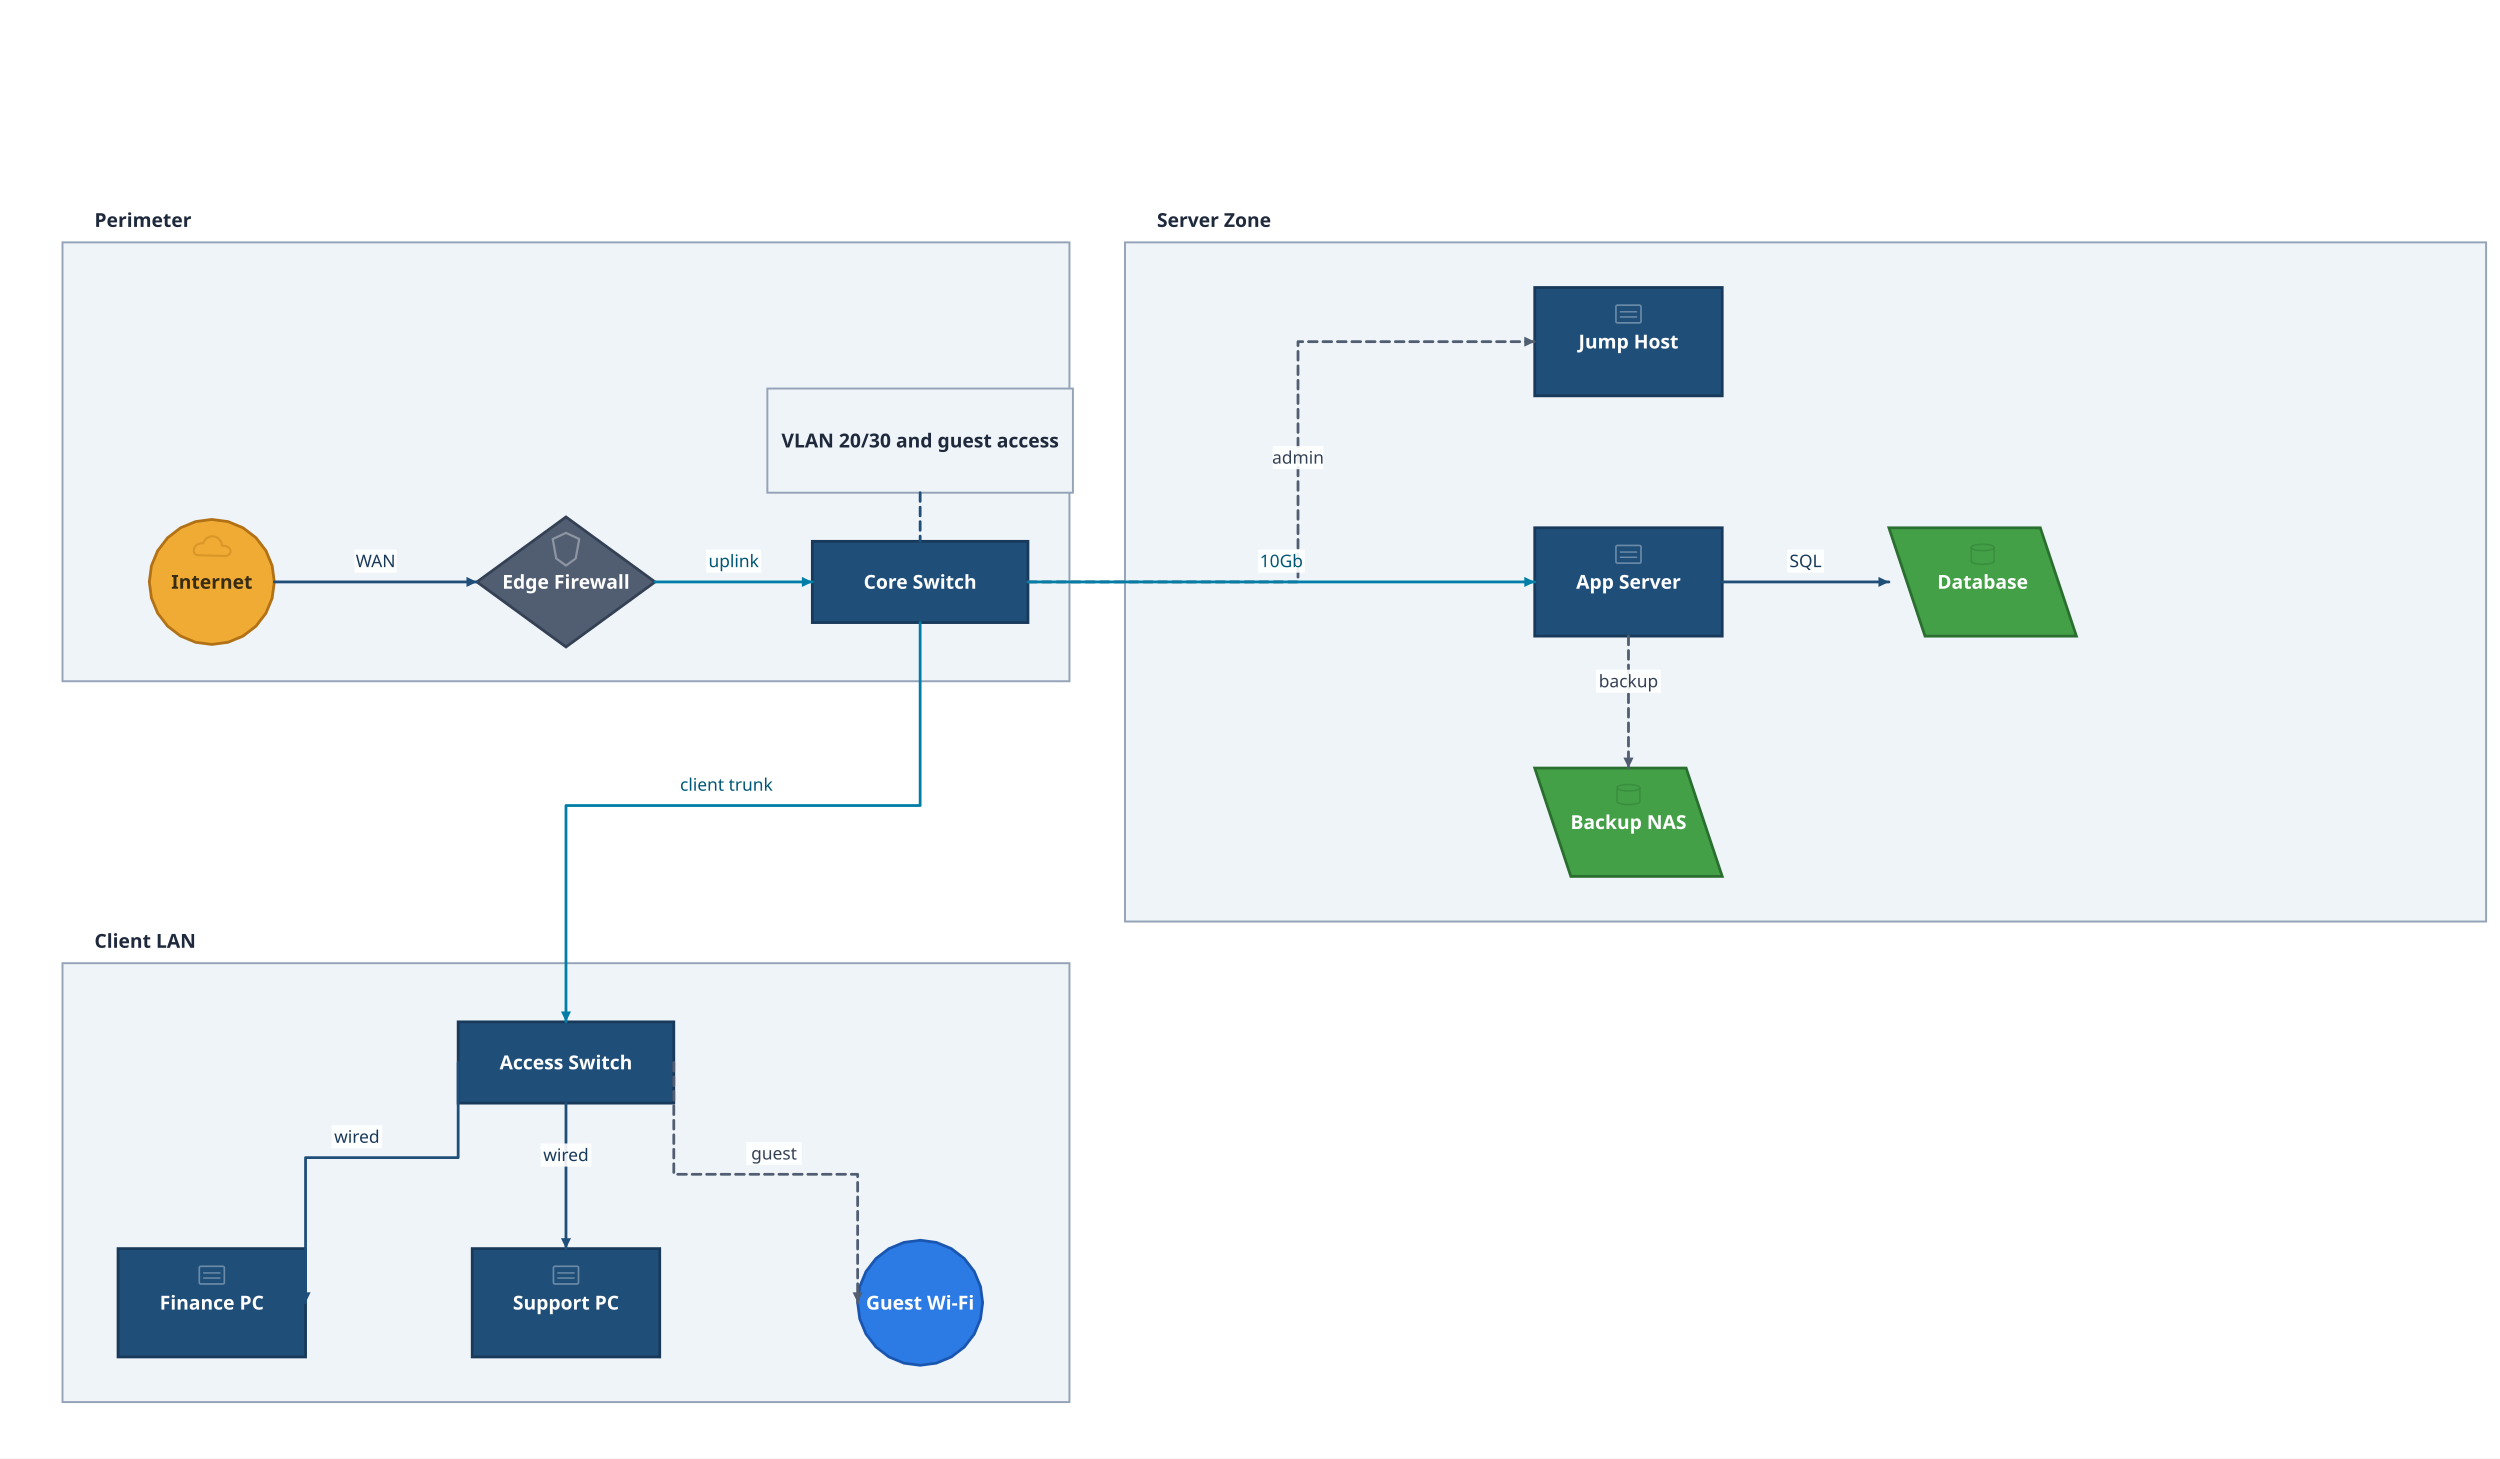
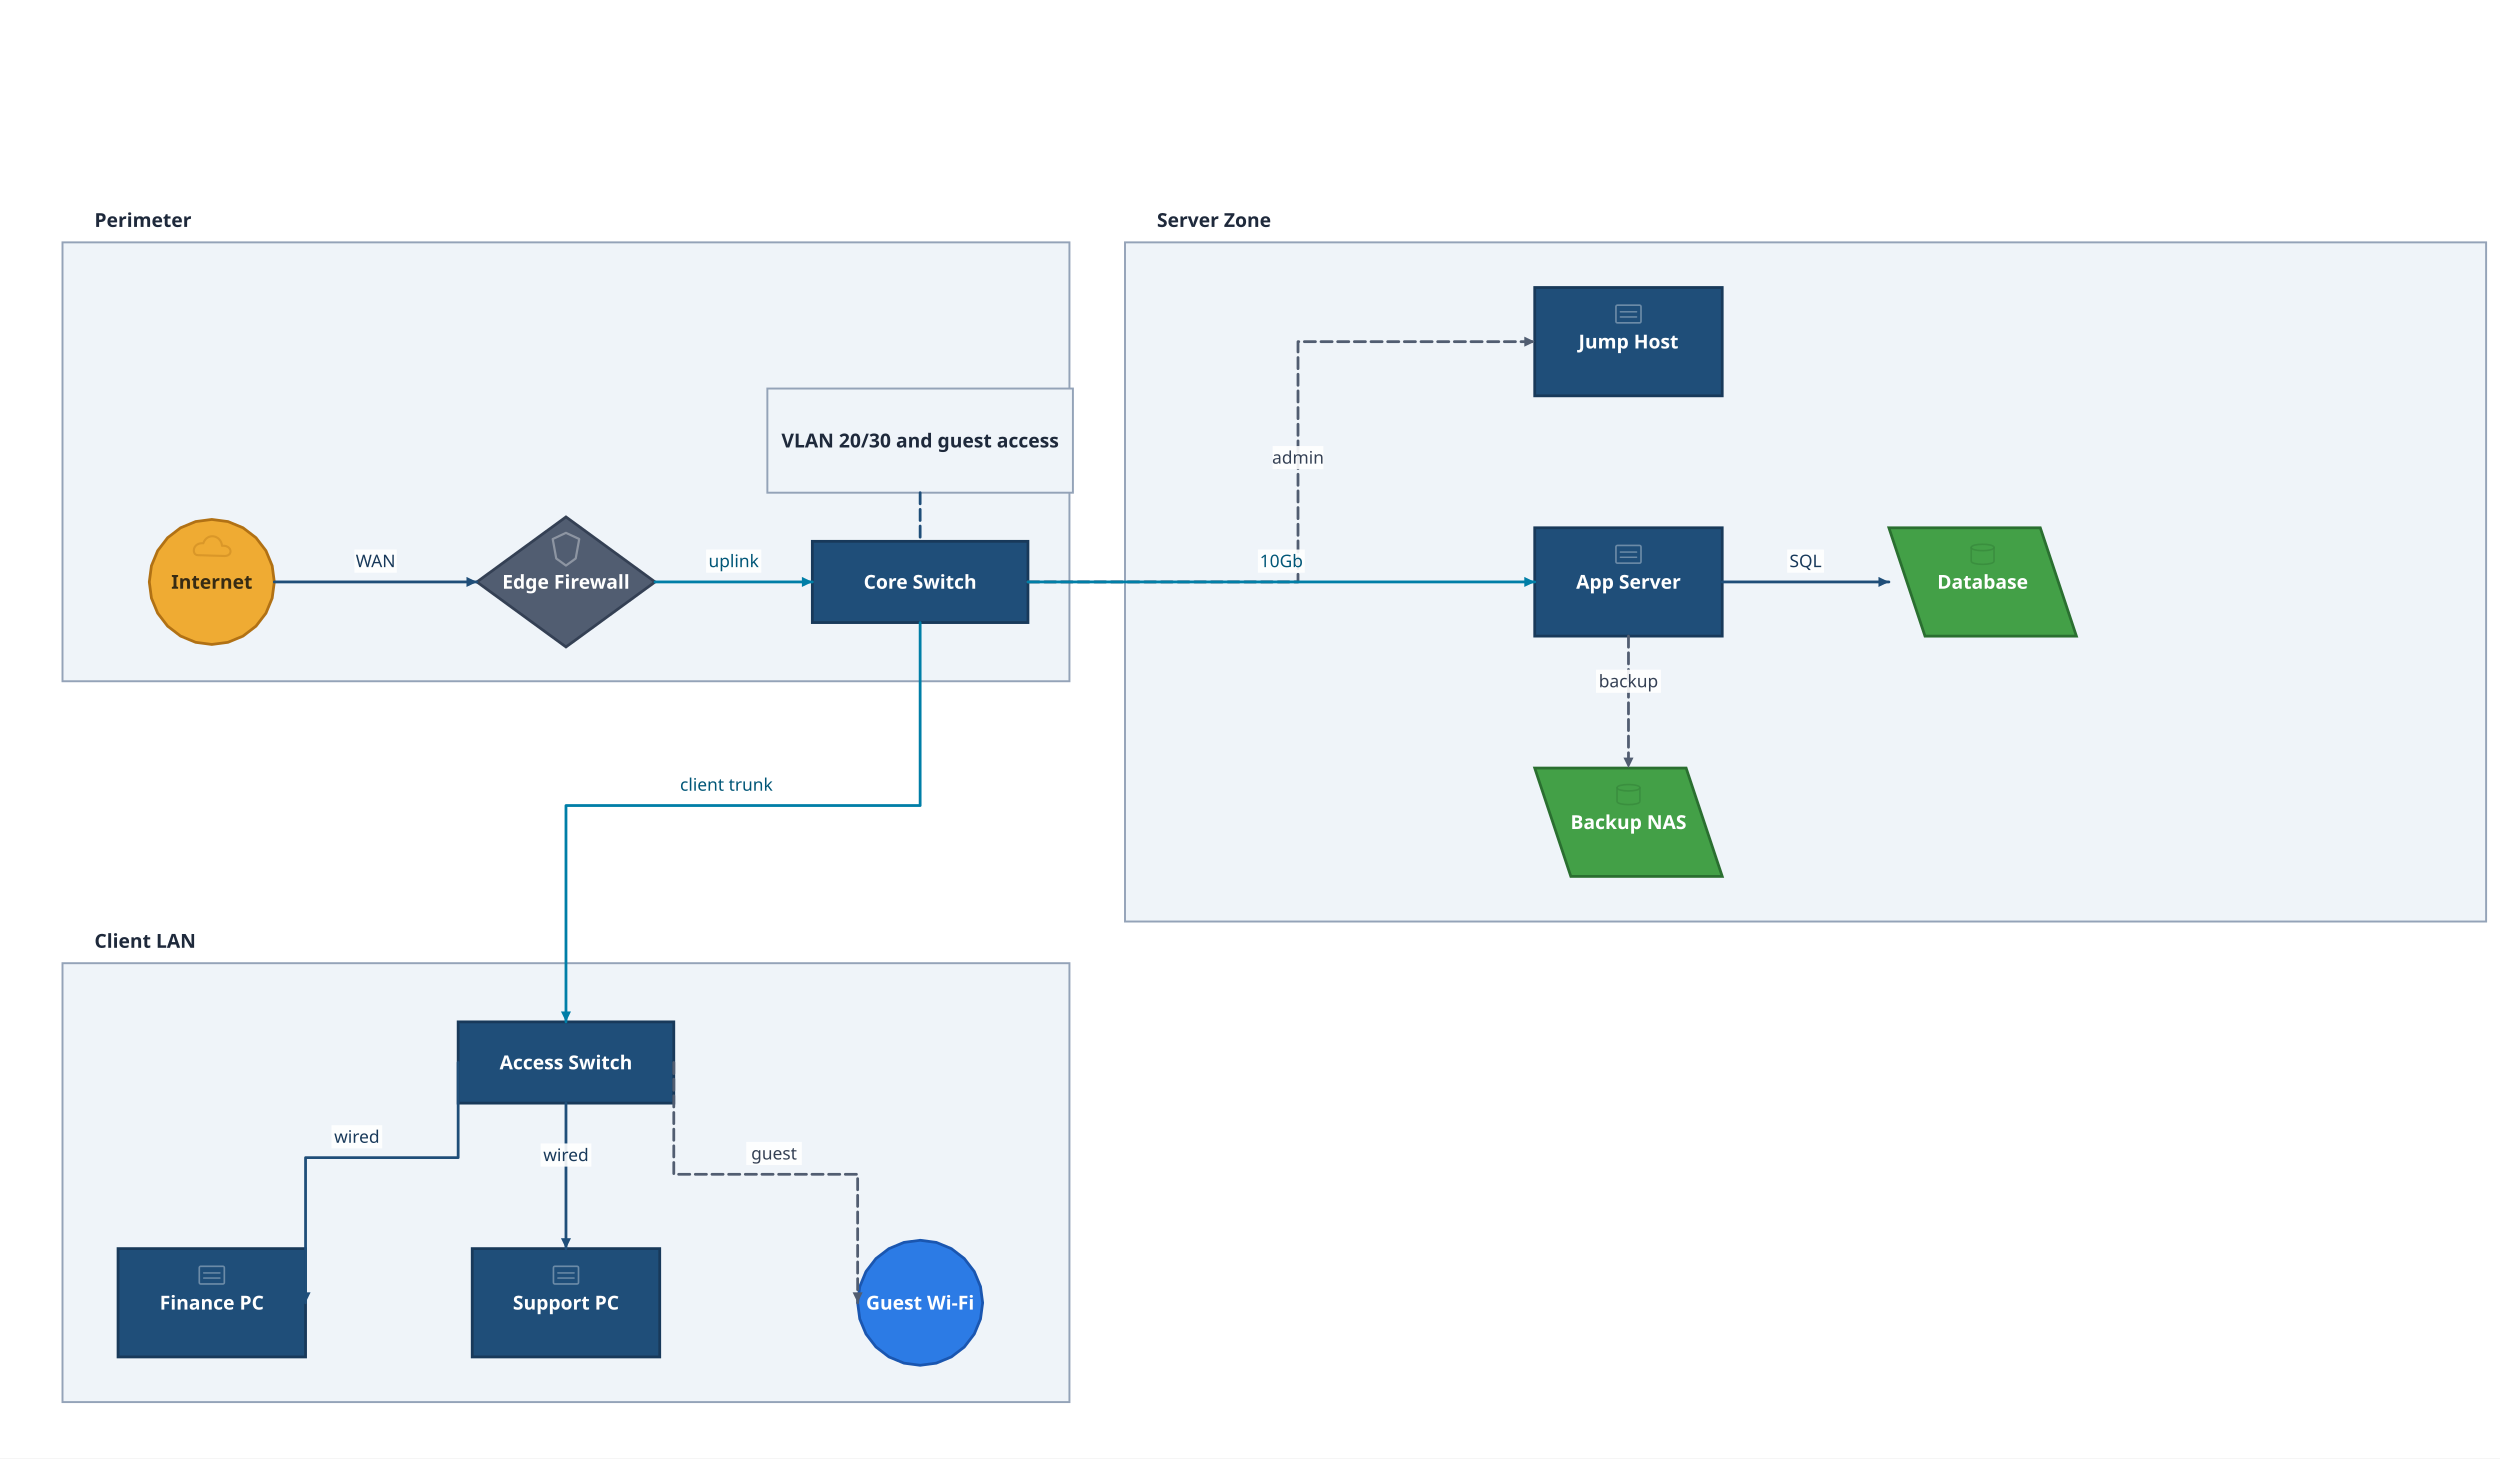
<svg xmlns="http://www.w3.org/2000/svg" width="1728" height="1008" viewBox="0 0 1728 1008" role="img" aria-label="Premium Network Segmentation">
  <rect x="0" y="0" width="1728" height="1008" fill="#FFFFFF" />
  <g data-officeimo-visio-page="Premium Network Segmentation">
    <g data-visio-shape-id="perimeter" data-visio-nameu="Rectangle">
      <path d="M 43.2 470.88 L 739.2 470.88 L 739.2 167.52 L 43.2 167.52 Z" data-officeimo-preserved-geometry="true" fill="#EFF4F9" stroke="#94A3B8" stroke-width="1.344" />
    </g>
    <g data-visio-shape-id="perimeter-label" data-visio-nameu="Text Box">
      <path d="M 57.6 166.56 L 724.8 166.56 L 724.8 137.76 L 57.6 137.76 Z" data-officeimo-preserved-geometry="true" fill="none" stroke="none" />
      <text x="65.28" y="152.16" font-family="Aptos" font-size="13.333" text-anchor="start" dominant-baseline="middle" fill="#1E293B" font-weight="700">
        <tspan x="65.28" dy="0">Perimeter</tspan>
      </text>
    </g>
    <g data-visio-shape-id="servers" data-visio-nameu="Rectangle">
      <path d="M 777.6 636.96 L 1718.4 636.96 L 1718.4 167.52 L 777.6 167.52 Z" data-officeimo-preserved-geometry="true" fill="#EFF4F9" stroke="#94A3B8" stroke-width="1.344" />
    </g>
    <g data-visio-shape-id="servers-label" data-visio-nameu="Text Box">
      <path d="M 792 166.56 L 1704 166.56 L 1704 137.76 L 792 137.76 Z" data-officeimo-preserved-geometry="true" fill="none" stroke="none" />
      <text x="799.68" y="152.16" font-family="Aptos" font-size="13.333" text-anchor="start" dominant-baseline="middle" fill="#1E293B" font-weight="700">
        <tspan x="799.68" dy="0">Server Zone</tspan>
      </text>
    </g>
    <g data-visio-shape-id="clients" data-visio-nameu="Rectangle">
      <path d="M 43.2 969.12 L 739.2 969.12 L 739.2 665.76 L 43.2 665.76 Z" data-officeimo-preserved-geometry="true" fill="#EFF4F9" stroke="#94A3B8" stroke-width="1.344" />
    </g>
    <g data-visio-shape-id="clients-label" data-visio-nameu="Text Box">
      <path d="M 57.6 664.8 L 724.8 664.8 L 724.8 636 L 57.6 636 Z" data-officeimo-preserved-geometry="true" fill="none" stroke="none" />
      <text x="65.28" y="650.4" font-family="Aptos" font-size="13.333" text-anchor="start" dominant-baseline="middle" fill="#1E293B" font-weight="700">
        <tspan x="65.28" dy="0">Client LAN</tspan>
      </text>
    </g>
    <g data-visio-shape-id="internet" data-visio-nameu="Circle">
      <path d="M 189.6 402.24 L 188.128 391.059 L 183.812 380.64 L 176.947 371.693 L 168 364.828 L 157.581 360.512 L 146.4 359.04 L 135.219 360.512 L 124.8 364.828 L 115.853 371.693 L 108.988 380.64 L 104.672 391.059 L 103.2 402.24 L 104.672 413.421 L 108.988 423.84 L 115.853 432.787 L 124.8 439.652 L 135.219 443.968 L 146.4 445.44 L 157.581 443.968 L 168 439.652 L 176.947 432.787 L 183.812 423.84 L 188.128 413.421 Z" data-officeimo-preserved-geometry="true" fill="#EFAB33" stroke="#B17114" stroke-width="1.92" />
      <g data-officeimo-stencil-artwork="true" data-officeimo-stencil-key="cloud" opacity="0.42">
-         <path d="M 136.412 383.716 C 132.3 383.128 133.181 374.903 140.525 375.491 C 143.169 367.853 152.863 369.909 153.45 377.253 C 160.5 376.666 161.382 384.303 155.213 384.303 Z" fill="none" stroke="#B17114" stroke-opacity="0.824" stroke-width="1.469" stroke-linecap="round" stroke-linejoin="round" />
+         <path d="M136.412 383.716C132.3 383.128 133.181 374.903 140.525 375.491C143.169 367.853 152.863 369.909 153.45 377.253C160.5 376.666 161.382 384.303 155.213 384.303Z" fill="none" stroke="#B17114" stroke-opacity="0.824" stroke-width="1.469" stroke-linecap="round" stroke-linejoin="round" />
      </g>
      <text x="146.4" y="402.24" font-family="Aptos" font-size="13.333" text-anchor="middle" dominant-baseline="middle" fill="#372B13" font-weight="700">
        <tspan x="146.4" dy="0">Internet</tspan>
      </text>
    </g>
    <g data-visio-shape-id="edge" data-visio-nameu="Decision">
      <path d="M 391.2 447.168 L 452.76 402.24 L 391.2 357.312 L 329.64 402.24 Z" data-officeimo-preserved-geometry="true" fill="#515D71" stroke="#344054" stroke-width="1.92" />
      <g data-officeimo-stencil-artwork="true" data-officeimo-stencil-key="security" opacity="0.42">
-         <path d="M 391.2 368.31 L 400.365 372.588 L 397.921 386.03 L 391.2 390.918 L 384.479 386.03 L 382.035 372.588 Z" fill="none" stroke="#FFFFFF" stroke-opacity="0.824" stroke-width="1.528" stroke-linecap="round" stroke-linejoin="round" />
+         <path d="M391.2 368.31L400.365 372.588L397.921 386.03L391.2 390.918L384.479 386.03L382.035 372.588Z" fill="none" stroke="#FFFFFF" stroke-opacity="0.824" stroke-width="1.528" stroke-linecap="round" stroke-linejoin="round" />
      </g>
      <text x="391.2" y="402.24" font-family="Aptos" font-size="13.333" text-anchor="middle" dominant-baseline="middle" fill="#FFFFFF" font-weight="700">
        <tspan x="391.2" dy="0">Edge Firewall</tspan>
      </text>
    </g>
    <g data-visio-shape-id="core" data-visio-nameu="Rectangle">
      <path d="M 561.48 430.32 L 710.52 430.32 L 710.52 374.16 L 561.48 374.16 Z" data-officeimo-preserved-geometry="true" fill="#1F4E79" stroke="#18395A" stroke-width="1.92" />
      <text x="636" y="402.24" font-family="Aptos" font-size="13.333" text-anchor="middle" dominant-baseline="middle" fill="#FFFFFF" font-weight="700">
        <tspan x="636" dy="0">Core Switch</tspan>
      </text>
    </g>
    <g data-visio-shape-id="jump" data-visio-nameu="Process">
      <path d="M 1060.8 273.6 L 1190.4 273.6 L 1190.4 198.72 L 1060.8 198.72 Z" data-officeimo-preserved-geometry="true" fill="#1F4E79" stroke="#18395A" stroke-width="1.92" />
      <g data-officeimo-stencil-artwork="true" data-officeimo-stencil-key="compute" opacity="0.42">
        <rect x="1116.944" y="210.94" width="17.312" height="12.22" rx="0.978" fill="none" stroke="#FFFFFF" stroke-opacity="0.824" stroke-width="1.146" stroke-linecap="round" stroke-linejoin="round" />
        <line x1="1119.999" y1="215.523" x2="1131.201" y2="215.523" stroke="#FFFFFF" stroke-opacity="0.824" stroke-width="1.018" stroke-linecap="round" />
        <line x1="1119.999" y1="219.087" x2="1131.201" y2="219.087" stroke="#FFFFFF" stroke-opacity="0.824" stroke-width="1.018" stroke-linecap="round" />
      </g>
      <text x="1125.6" y="236.16" font-family="Aptos" font-size="13.333" text-anchor="middle" dominant-baseline="middle" fill="#FFFFFF" font-weight="700">
        <tspan x="1125.6" dy="0">Jump Host</tspan>
      </text>
    </g>
    <g data-visio-shape-id="app" data-visio-nameu="Process">
      <path d="M 1060.8 439.68 L 1190.4 439.68 L 1190.4 364.8 L 1060.8 364.8 Z" data-officeimo-preserved-geometry="true" fill="#1F4E79" stroke="#18395A" stroke-width="1.92" />
      <g data-officeimo-stencil-artwork="true" data-officeimo-stencil-key="compute" opacity="0.42">
        <rect x="1116.944" y="377.02" width="17.312" height="12.22" rx="0.978" fill="none" stroke="#FFFFFF" stroke-opacity="0.824" stroke-width="1.146" stroke-linecap="round" stroke-linejoin="round" />
        <line x1="1119.999" y1="381.603" x2="1131.201" y2="381.603" stroke="#FFFFFF" stroke-opacity="0.824" stroke-width="1.018" stroke-linecap="round" />
        <line x1="1119.999" y1="385.167" x2="1131.201" y2="385.167" stroke="#FFFFFF" stroke-opacity="0.824" stroke-width="1.018" stroke-linecap="round" />
      </g>
      <text x="1125.6" y="402.24" font-family="Aptos" font-size="13.333" text-anchor="middle" dominant-baseline="middle" fill="#FFFFFF" font-weight="700">
        <tspan x="1125.6" dy="0">App Server</tspan>
      </text>
    </g>
    <g data-visio-shape-id="db" data-visio-nameu="Data">
      <path d="M 1330.56 439.68 L 1435.2 439.68 L 1410.24 364.8 L 1305.6 364.8 Z" data-officeimo-preserved-geometry="true" fill="#43A047" stroke="#2A6F30" stroke-width="1.92" />
      <g data-officeimo-stencil-artwork="true" data-officeimo-stencil-key="data" opacity="0.42">
-         <path d="M 1362.508 378.405 C 1362.508 375.452 1378.292 375.452 1378.292 378.405 L 1378.292 387.856 C 1378.292 390.809 1362.508 390.809 1362.508 387.856 Z" fill="none" stroke="#2A6F30" stroke-opacity="0.824" stroke-width="1.146" stroke-linecap="round" stroke-linejoin="round" />
-         <path d="M 1362.508 378.405 C 1362.508 381.359 1378.292 381.359 1378.292 378.405" fill="none" stroke="#2A6F30" stroke-opacity="0.824" stroke-width="1.146" stroke-linecap="round" stroke-linejoin="round" />
+         <path d="M1362.508 378.405C1362.508 375.452 1378.292 375.452 1378.292 378.405L1378.292 387.856C1378.292 390.809 1362.508 390.809 1362.508 387.856Z" fill="none" stroke="#2A6F30" stroke-opacity="0.824" stroke-width="1.146" stroke-linecap="round" stroke-linejoin="round" />
+         <path d="M1362.508 378.405C1362.508 381.359 1378.292 381.359 1378.292 378.405" fill="none" stroke="#2A6F30" stroke-opacity="0.824" stroke-width="1.146" stroke-linecap="round" stroke-linejoin="round" />
      </g>
      <text x="1370.4" y="402.24" font-family="Aptos" font-size="13.333" text-anchor="middle" dominant-baseline="middle" fill="#FFFFFF" font-weight="700">
        <tspan x="1370.4" dy="0">Database</tspan>
      </text>
    </g>
    <g data-visio-shape-id="backup" data-visio-nameu="Data">
      <path d="M 1085.76 605.76 L 1190.4 605.76 L 1165.44 530.88 L 1060.8 530.88 Z" data-officeimo-preserved-geometry="true" fill="#43A047" stroke="#2A6F30" stroke-width="1.92" />
      <g data-officeimo-stencil-artwork="true" data-officeimo-stencil-key="data" opacity="0.42">
-         <path d="M 1117.708 544.485 C 1117.708 541.532 1133.492 541.532 1133.492 544.485 L 1133.492 553.936 C 1133.492 556.889 1117.708 556.889 1117.708 553.936 Z" fill="none" stroke="#2A6F30" stroke-opacity="0.824" stroke-width="1.146" stroke-linecap="round" stroke-linejoin="round" />
-         <path d="M 1117.708 544.485 C 1117.708 547.439 1133.492 547.439 1133.492 544.485" fill="none" stroke="#2A6F30" stroke-opacity="0.824" stroke-width="1.146" stroke-linecap="round" stroke-linejoin="round" />
+         <path d="M1117.708 544.485C1117.708 541.532 1133.492 541.532 1133.492 544.485L1133.492 553.936C1133.492 556.889 1117.708 556.889 1117.708 553.936Z" fill="none" stroke="#2A6F30" stroke-opacity="0.824" stroke-width="1.146" stroke-linecap="round" stroke-linejoin="round" />
+         <path d="M1117.708 544.485C1117.708 547.439 1133.492 547.439 1133.492 544.485" fill="none" stroke="#2A6F30" stroke-opacity="0.824" stroke-width="1.146" stroke-linecap="round" stroke-linejoin="round" />
      </g>
      <text x="1125.6" y="568.32" font-family="Aptos" font-size="13.333" text-anchor="middle" dominant-baseline="middle" fill="#FFFFFF" font-weight="700">
        <tspan x="1125.6" dy="0">Backup NAS</tspan>
      </text>
    </g>
    <g data-visio-shape-id="access" data-visio-nameu="Rectangle">
      <path d="M 316.68 762.48 L 465.72 762.48 L 465.72 706.32 L 316.68 706.32 Z" data-officeimo-preserved-geometry="true" fill="#1F4E79" stroke="#18395A" stroke-width="1.92" />
      <text x="391.2" y="734.4" font-family="Aptos" font-size="13.333" text-anchor="middle" dominant-baseline="middle" fill="#FFFFFF" font-weight="700">
        <tspan x="391.2" dy="0">Access Switch</tspan>
      </text>
    </g>
    <g data-visio-shape-id="finance" data-visio-nameu="Process">
      <path d="M 81.6 937.92 L 211.2 937.92 L 211.2 863.04 L 81.6 863.04 Z" data-officeimo-preserved-geometry="true" fill="#1F4E79" stroke="#18395A" stroke-width="1.92" />
      <g data-officeimo-stencil-artwork="true" data-officeimo-stencil-key="compute" opacity="0.42">
        <rect x="137.744" y="875.26" width="17.312" height="12.22" rx="0.978" fill="none" stroke="#FFFFFF" stroke-opacity="0.824" stroke-width="1.146" stroke-linecap="round" stroke-linejoin="round" />
        <line x1="140.799" y1="879.843" x2="152.001" y2="879.843" stroke="#FFFFFF" stroke-opacity="0.824" stroke-width="1.018" stroke-linecap="round" />
        <line x1="140.799" y1="883.407" x2="152.001" y2="883.407" stroke="#FFFFFF" stroke-opacity="0.824" stroke-width="1.018" stroke-linecap="round" />
      </g>
      <text x="146.4" y="900.48" font-family="Aptos" font-size="13.333" text-anchor="middle" dominant-baseline="middle" fill="#FFFFFF" font-weight="700">
        <tspan x="146.4" dy="0">Finance PC</tspan>
      </text>
    </g>
    <g data-visio-shape-id="support" data-visio-nameu="Process">
      <path d="M 326.4 937.92 L 456 937.92 L 456 863.04 L 326.4 863.04 Z" data-officeimo-preserved-geometry="true" fill="#1F4E79" stroke="#18395A" stroke-width="1.92" />
      <g data-officeimo-stencil-artwork="true" data-officeimo-stencil-key="compute" opacity="0.42">
        <rect x="382.544" y="875.26" width="17.312" height="12.22" rx="0.978" fill="none" stroke="#FFFFFF" stroke-opacity="0.824" stroke-width="1.146" stroke-linecap="round" stroke-linejoin="round" />
        <line x1="385.599" y1="879.843" x2="396.801" y2="879.843" stroke="#FFFFFF" stroke-opacity="0.824" stroke-width="1.018" stroke-linecap="round" />
        <line x1="385.599" y1="883.407" x2="396.801" y2="883.407" stroke="#FFFFFF" stroke-opacity="0.824" stroke-width="1.018" stroke-linecap="round" />
      </g>
      <text x="391.2" y="900.48" font-family="Aptos" font-size="13.333" text-anchor="middle" dominant-baseline="middle" fill="#FFFFFF" font-weight="700">
        <tspan x="391.2" dy="0">Support PC</tspan>
      </text>
    </g>
    <g data-visio-shape-id="wifi" data-visio-nameu="Circle">
      <path d="M 679.2 900.48 L 677.728 889.299 L 673.412 878.88 L 666.547 869.933 L 657.6 863.068 L 647.181 858.752 L 636 857.28 L 624.819 858.752 L 614.4 863.068 L 605.453 869.933 L 598.588 878.88 L 594.272 889.299 L 592.8 900.48 L 594.272 911.661 L 598.588 922.08 L 605.453 931.027 L 614.4 937.892 L 624.819 942.208 L 636 943.68 L 647.181 942.208 L 657.6 937.892 L 666.547 931.027 L 673.412 922.08 L 677.728 911.661 Z" data-officeimo-preserved-geometry="true" fill="#2C7BE5" stroke="#1A56B0" stroke-width="1.92" />
      <text x="636" y="900.48" font-family="Aptos" font-size="13.333" text-anchor="middle" dominant-baseline="middle" fill="#FFFFFF" font-weight="700">
        <tspan x="636" dy="0">Guest Wi-Fi</tspan>
      </text>
    </g>
    <g data-visio-shape-id="core-callout" data-visio-nameu="Rectangle">
      <path d="M 530.4 340.56 L 741.6 340.56 L 741.6 268.56 L 530.4 268.56 Z" data-officeimo-preserved-geometry="true" fill="#EFF4F9" stroke="#94A3B8" stroke-width="1.344" />
      <text x="636" y="304.56" font-family="Aptos" font-size="13.333" text-anchor="middle" dominant-baseline="middle" fill="#1E293B" font-weight="700">
        <tspan x="636" dy="0">VLAN 20/30 and guest access</tspan>
      </text>
    </g>
    <g data-visio-shape-id="title" data-visio-nameu="Text Box">
      <path d="M 76.8 124.8 L 1651.2 124.8 L 1651.2 81.6 L 76.8 81.6 Z" data-officeimo-preserved-geometry="true" fill="none" stroke="none" />
      <text x="864" y="103.2" font-family="Aptos" font-size="26.667" text-anchor="middle" dominant-baseline="middle" fill="#FFFFFF" font-weight="700">
        <tspan x="864" dy="0">Branch Network - Segmented Access</tspan>
      </text>
    </g>
    <g data-visio-connector-id="1">
      <path d="M 189.6 402.24 L 259.62 402.24 L 259.62 402.24 L 329.64 402.24" fill="none" stroke="#1F4E79" stroke-width="1.92" stroke-linecap="round" stroke-linejoin="round" />
      <path data-officeimo-connector-arrow="end" d="M 329.64 402.24 L 322.432 405.711 L 322.432 398.769 Z" fill="#1F4E79" stroke="none" />
      <rect data-officeimo-text-background="true" data-officeimo-connector-label-background="true" x="244.98" y="379.84" width="29.28" height="16" fill="#FFFFFF" fill-opacity="0.902" />
      <text x="259.62" y="387.84" font-family="Aptos" font-size="12" text-anchor="middle" dominant-baseline="middle" fill="#18395A">
        <tspan x="259.62" dy="0">WAN</tspan>
      </text>
    </g>
    <g data-visio-connector-id="2">
      <path d="M 452.76 402.24 L 512.88 402.24 L 512.88 402.24 L 561.48 402.24" fill="none" stroke="#007EA7" stroke-width="1.92" stroke-linecap="round" stroke-linejoin="round" />
      <path data-officeimo-connector-arrow="end" d="M 561.48 402.24 L 554.272 405.711 L 554.272 398.769 Z" fill="#007EA7" stroke="none" />
      <rect data-officeimo-text-background="true" data-officeimo-connector-label-background="true" x="488.04" y="379.84" width="38.16" height="16" fill="#FFFFFF" fill-opacity="0.902" />
      <text x="507.12" y="387.84" font-family="Aptos" font-size="12" text-anchor="middle" dominant-baseline="middle" fill="#005677">
        <tspan x="507.12" dy="0">uplink</tspan>
      </text>
    </g>
    <g data-visio-connector-id="3">
-       <path d="M 710.52 402.24 L 897.18 402.24 L 897.18 236.16 L 1060.8 236.16" fill="none" stroke="#515D71" stroke-width="1.92" stroke-linecap="round" stroke-linejoin="round" stroke-dasharray="6 4" />
+       <path d="M 710.52 402.24 L 897.18 402.24 L 897.18 236.16 L 1060.8 236.16" fill="none" stroke="#515D71" stroke-width="1.92" stroke-linecap="round" stroke-linejoin="round" stroke-dasharray="7.68 3.84" />
      <path data-officeimo-connector-arrow="end" d="M 1060.8 236.16 L 1053.592 239.631 L 1053.592 232.689 Z" fill="#515D71" stroke="none" />
      <rect data-officeimo-text-background="true" data-officeimo-connector-label-background="true" x="879.66" y="308.32" width="35.04" height="16" fill="#FFFFFF" fill-opacity="0.902" />
      <text x="897.18" y="316.32" font-family="Aptos" font-size="12" text-anchor="middle" dominant-baseline="middle" fill="#344054">
        <tspan x="897.18" dy="0">admin</tspan>
      </text>
    </g>
    <g data-visio-connector-id="4">
      <path d="M 710.52 402.24 L 902.94 402.24 L 902.94 402.24 L 1060.8 402.24" fill="none" stroke="#007EA7" stroke-width="1.92" stroke-linecap="round" stroke-linejoin="round" />
      <path data-officeimo-connector-arrow="end" d="M 1060.8 402.24 L 1053.592 405.711 L 1053.592 398.769 Z" fill="#007EA7" stroke="none" />
      <rect data-officeimo-text-background="true" data-officeimo-connector-label-background="true" x="869.46" y="379.84" width="32.4" height="16" fill="#FFFFFF" fill-opacity="0.902" />
      <text x="885.66" y="387.84" font-family="Aptos" font-size="12" text-anchor="middle" dominant-baseline="middle" fill="#005677">
        <tspan x="885.66" dy="0">10Gb</tspan>
      </text>
    </g>
    <g data-visio-connector-id="5">
      <path d="M 1190.4 402.24 L 1248 402.24 L 1248 402.24 L 1305.6 402.24" fill="none" stroke="#1F4E79" stroke-width="1.92" stroke-linecap="round" stroke-linejoin="round" />
      <path data-officeimo-connector-arrow="end" d="M 1305.6 402.24 L 1298.392 405.711 L 1298.392 398.769 Z" fill="#1F4E79" stroke="none" />
      <rect data-officeimo-text-background="true" data-officeimo-connector-label-background="true" x="1235.28" y="379.84" width="25.44" height="16" fill="#FFFFFF" fill-opacity="0.902" />
      <text x="1248" y="387.84" font-family="Aptos" font-size="12" text-anchor="middle" dominant-baseline="middle" fill="#18395A">
        <tspan x="1248" dy="0">SQL</tspan>
      </text>
    </g>
    <g data-visio-connector-id="6">
-       <path d="M 1125.6 439.68 L 1125.6 479.52 L 1125.6 479.52 L 1125.6 530.88" fill="none" stroke="#515D71" stroke-width="1.92" stroke-linecap="round" stroke-linejoin="round" stroke-dasharray="6 4" />
+       <path d="M 1125.6 439.68 L 1125.6 479.52 L 1125.6 479.52 L 1125.6 530.88" fill="none" stroke="#515D71" stroke-width="1.92" stroke-linecap="round" stroke-linejoin="round" stroke-dasharray="7.68 3.84" />
      <path data-officeimo-connector-arrow="end" d="M 1125.6 530.88 L 1122.129 523.672 L 1129.071 523.672 Z" fill="#515D71" stroke="none" />
      <rect data-officeimo-text-background="true" data-officeimo-connector-label-background="true" x="1103.16" y="462.88" width="44.88" height="16" fill="#FFFFFF" fill-opacity="0.902" />
      <text x="1125.6" y="470.88" font-family="Aptos" font-size="12" text-anchor="middle" dominant-baseline="middle" fill="#344054">
        <tspan x="1125.6" dy="0">backup</tspan>
      </text>
    </g>
    <g data-visio-connector-id="7">
      <path d="M 636 430.32 L 636 556.8 L 391.2 556.8 L 391.2 706.32" fill="none" stroke="#007EA7" stroke-width="1.92" stroke-linecap="round" stroke-linejoin="round" />
      <path data-officeimo-connector-arrow="end" d="M 391.2 706.32 L 387.729 699.112 L 394.671 699.112 Z" fill="#007EA7" stroke="none" />
      <rect data-officeimo-text-background="true" data-officeimo-connector-label-background="true" x="464.88" y="534.4" width="74.4" height="16" fill="#FFFFFF" fill-opacity="0.902" />
      <text x="502.08" y="542.4" font-family="Aptos" font-size="12" text-anchor="middle" dominant-baseline="middle" fill="#005677">
        <tspan x="502.08" dy="0">client trunk</tspan>
      </text>
    </g>
    <g data-visio-connector-id="8">
      <path d="M 316.68 734.4 L 316.68 800.16 L 211.2 800.16 L 211.2 900.48" fill="none" stroke="#1F4E79" stroke-width="1.92" stroke-linecap="round" stroke-linejoin="round" />
      <path data-officeimo-connector-arrow="end" d="M 211.2 900.48 L 207.729 893.272 L 214.671 893.272 Z" fill="#1F4E79" stroke="none" />
      <rect data-officeimo-text-background="true" data-officeimo-connector-label-background="true" x="229.14" y="777.76" width="35.04" height="16" fill="#FFFFFF" fill-opacity="0.902" />
      <text x="246.66" y="785.76" font-family="Aptos" font-size="12" text-anchor="middle" dominant-baseline="middle" fill="#18395A">
        <tspan x="246.66" dy="0">wired</tspan>
      </text>
    </g>
    <g data-visio-connector-id="9">
      <path d="M 391.2 762.48 L 391.2 812.76 L 391.2 812.76 L 391.2 863.04" fill="none" stroke="#1F4E79" stroke-width="1.92" stroke-linecap="round" stroke-linejoin="round" />
      <path data-officeimo-connector-arrow="end" d="M 391.2 863.04 L 387.729 855.832 L 394.671 855.832 Z" fill="#1F4E79" stroke="none" />
      <rect data-officeimo-text-background="true" data-officeimo-connector-label-background="true" x="373.68" y="790.36" width="35.04" height="16" fill="#FFFFFF" fill-opacity="0.902" />
      <text x="391.2" y="798.36" font-family="Aptos" font-size="12" text-anchor="middle" dominant-baseline="middle" fill="#18395A">
        <tspan x="391.2" dy="0">wired</tspan>
      </text>
    </g>
    <g data-visio-connector-id="10">
-       <path d="M 465.72 734.4 L 465.72 811.68 L 592.8 811.68 L 592.8 900.48" fill="none" stroke="#515D71" stroke-width="1.92" stroke-linecap="round" stroke-linejoin="round" stroke-dasharray="6 4" />
+       <path d="M 465.72 734.4 L 465.72 811.68 L 592.8 811.68 L 592.8 900.48" fill="none" stroke="#515D71" stroke-width="1.92" stroke-linecap="round" stroke-linejoin="round" stroke-dasharray="7.68 3.84" />
      <path data-officeimo-connector-arrow="end" d="M 592.8 900.48 L 589.329 893.272 L 596.271 893.272 Z" fill="#515D71" stroke="none" />
      <rect data-officeimo-text-background="true" data-officeimo-connector-label-background="true" x="515.82" y="789.28" width="38.4" height="16" fill="#FFFFFF" fill-opacity="0.902" />
      <text x="535.02" y="797.28" font-family="Aptos" font-size="12" text-anchor="middle" dominant-baseline="middle" fill="#344054">
        <tspan x="535.02" dy="0">guest</tspan>
      </text>
    </g>
    <g data-visio-connector-id="11">
-       <path d="M 636 340.56 L 636 349.68 L 636 349.68 L 636 374.16" fill="none" stroke="#1F4E79" stroke-width="1.92" stroke-linecap="round" stroke-linejoin="round" stroke-dasharray="6 4" />
+       <path d="M 636 340.56 L 636 349.68 L 636 349.68 L 636 374.16" fill="none" stroke="#1F4E79" stroke-width="1.92" stroke-linecap="round" stroke-linejoin="round" stroke-dasharray="7.68 3.84" />
    </g>
  </g>
</svg>
